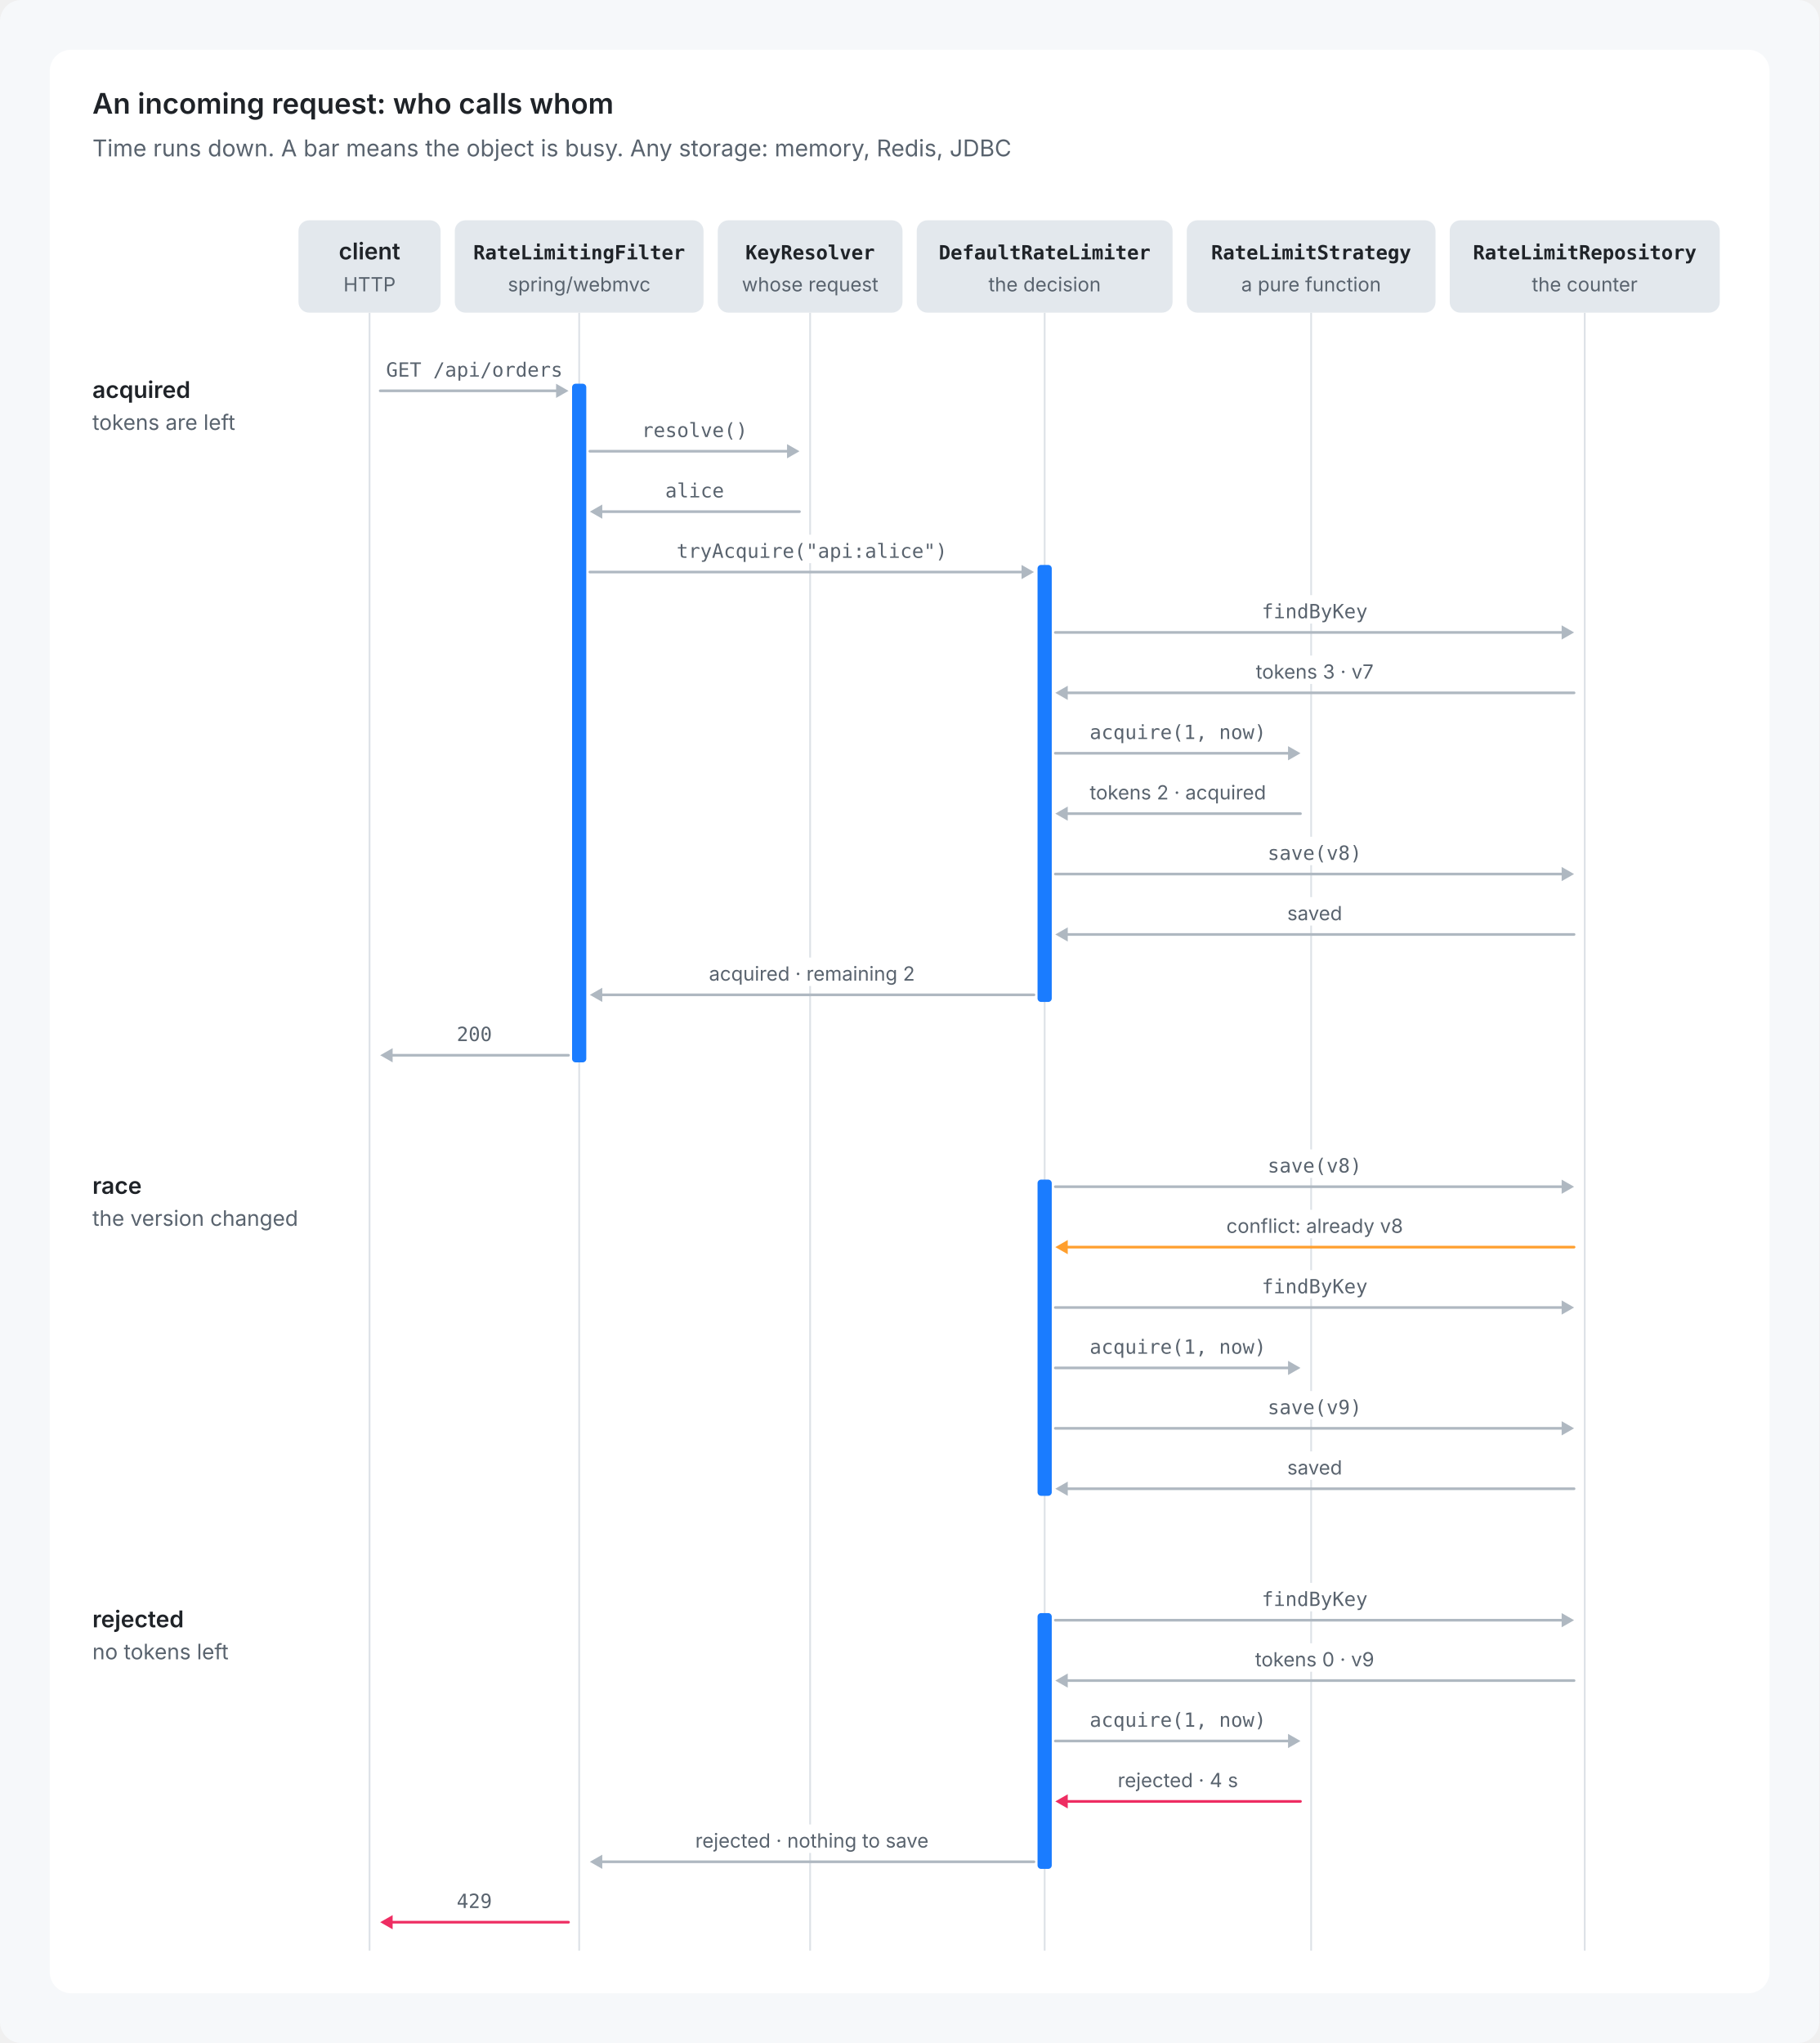
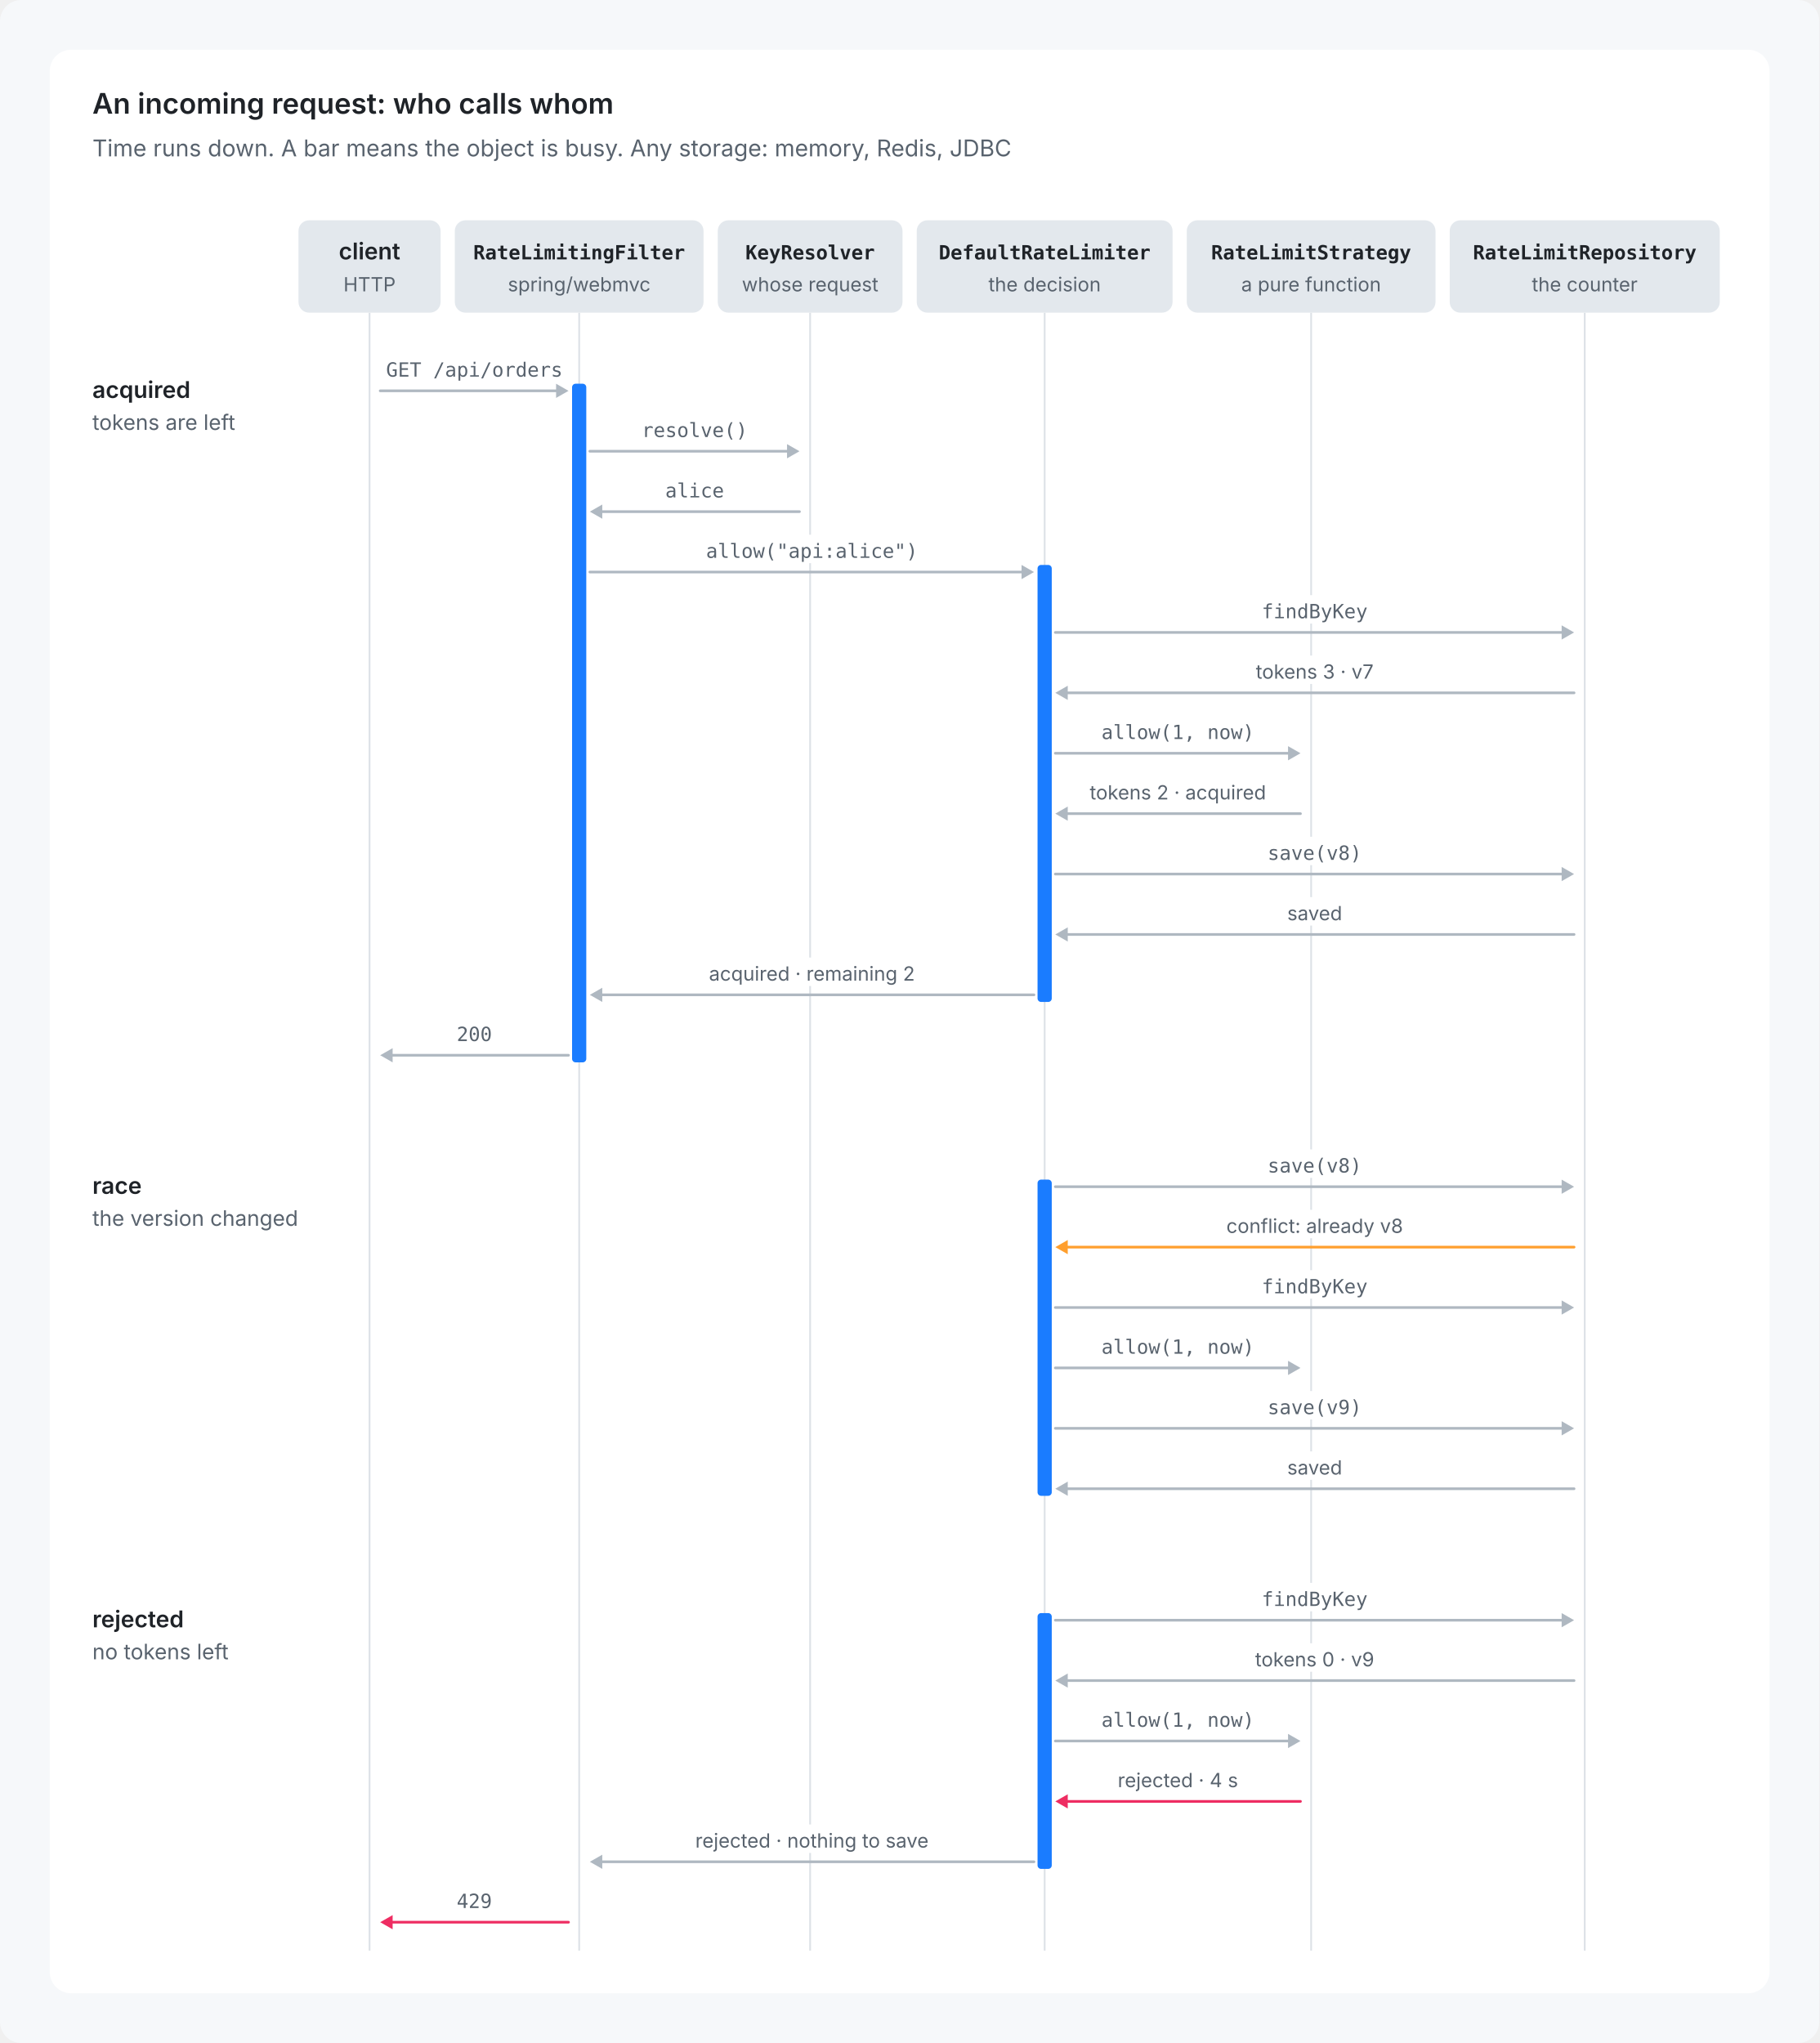
<svg xmlns="http://www.w3.org/2000/svg" viewBox="0 0 1024 1150" width="1024" height="1150" role="img">
  <rect width="1024" height="1150" rx="12" fill="#F6F8FA" />
  <g transform="translate(12,12)">
    <rect x="16" y="16" width="968" height="1094" rx="12" fill="#FFFFFF" />
    <rect x="879.5" y="164" width="1" height="922" fill="#DDE2E7" />
    <rect x="725.5" y="164" width="1" height="922" fill="#DDE2E7" />
    <rect x="575.5" y="164" width="1" height="922" fill="#DDE2E7" />
    <rect x="443.5" y="164" width="1" height="922" fill="#DDE2E7" />
    <rect x="313.5" y="164" width="1" height="922" fill="#DDE2E7" />
    <rect x="195.5" y="164" width="1" height="922" fill="#DDE2E7" />
    <text x="40.0" y="52.0" font-family="-apple-system, BlinkMacSystemFont, 'Segoe UI', Inter, Helvetica, Arial, sans-serif" font-size="16" font-weight="600" fill="#1F2328" text-anchor="start">An incoming request: who calls whom</text>
    <text x="40.0" y="76.0" font-family="-apple-system, BlinkMacSystemFont, 'Segoe UI', Inter, Helvetica, Arial, sans-serif" font-size="13" font-weight="400" fill="#59636E" text-anchor="start">Time runs down. A bar means the object is busy. Any storage: memory, Redis, JDBC</text>
    <rect x="156.0" y="112.0" width="80.0" height="52.0" rx="6" fill="#E3E8ED" />
    <text x="196.0" y="134.0" font-family="-apple-system, BlinkMacSystemFont, 'Segoe UI', Inter, Helvetica, Arial, sans-serif" font-size="13" font-weight="600" fill="#1F2328" text-anchor="middle">client</text>
    <text x="196.0" y="152.0" font-family="-apple-system, BlinkMacSystemFont, 'Segoe UI', Inter, Helvetica, Arial, sans-serif" font-size="11" font-weight="400" fill="#59636E" text-anchor="middle">HTTP</text>
    <rect x="244.0" y="112.0" width="140.0" height="52.0" rx="6" fill="#E3E8ED" />
    <text x="314.0" y="134.0" font-family="ui-monospace, SFMono-Regular, 'SF Mono', Menlo, Consolas, monospace" font-size="11" font-weight="600" fill="#1F2328" text-anchor="middle">RateLimitingFilter</text>
    <text x="314.0" y="152.0" font-family="-apple-system, BlinkMacSystemFont, 'Segoe UI', Inter, Helvetica, Arial, sans-serif" font-size="11" font-weight="400" fill="#59636E" text-anchor="middle">spring/webmvc</text>
    <rect x="392.0" y="112.0" width="104.0" height="52.0" rx="6" fill="#E3E8ED" />
    <text x="444.0" y="134.0" font-family="ui-monospace, SFMono-Regular, 'SF Mono', Menlo, Consolas, monospace" font-size="11" font-weight="600" fill="#1F2328" text-anchor="middle">KeyResolver</text>
    <text x="444.0" y="152.0" font-family="-apple-system, BlinkMacSystemFont, 'Segoe UI', Inter, Helvetica, Arial, sans-serif" font-size="11" font-weight="400" fill="#59636E" text-anchor="middle">whose request</text>
    <rect x="504.0" y="112.0" width="144.0" height="52.0" rx="6" fill="#E3E8ED" />
    <text x="576.0" y="134.0" font-family="ui-monospace, SFMono-Regular, 'SF Mono', Menlo, Consolas, monospace" font-size="11" font-weight="600" fill="#1F2328" text-anchor="middle">DefaultRateLimiter</text>
    <text x="576.0" y="152.0" font-family="-apple-system, BlinkMacSystemFont, 'Segoe UI', Inter, Helvetica, Arial, sans-serif" font-size="11" font-weight="400" fill="#59636E" text-anchor="middle">the decision</text>
    <rect x="656.0" y="112.0" width="140.0" height="52.0" rx="6" fill="#E3E8ED" />
    <text x="726.0" y="134.0" font-family="ui-monospace, SFMono-Regular, 'SF Mono', Menlo, Consolas, monospace" font-size="11" font-weight="600" fill="#1F2328" text-anchor="middle">RateLimitStrategy</text>
    <text x="726.0" y="152.0" font-family="-apple-system, BlinkMacSystemFont, 'Segoe UI', Inter, Helvetica, Arial, sans-serif" font-size="11" font-weight="400" fill="#59636E" text-anchor="middle">a pure function</text>
    <rect x="804.0" y="112.0" width="152.0" height="52.0" rx="6" fill="#E3E8ED" />
    <text x="880.0" y="134.0" font-family="ui-monospace, SFMono-Regular, 'SF Mono', Menlo, Consolas, monospace" font-size="11" font-weight="600" fill="#1F2328" text-anchor="middle">RateLimitRepository</text>
    <text x="880.0" y="152.0" font-family="-apple-system, BlinkMacSystemFont, 'Segoe UI', Inter, Helvetica, Arial, sans-serif" font-size="11" font-weight="400" fill="#59636E" text-anchor="middle">the counter</text>
    <text x="40.0" y="212.0" font-family="-apple-system, BlinkMacSystemFont, 'Segoe UI', Inter, Helvetica, Arial, sans-serif" font-size="13" font-weight="600" fill="#1F2328" text-anchor="start">acquired</text>
    <text x="40.0" y="230.0" font-family="-apple-system, BlinkMacSystemFont, 'Segoe UI', Inter, Helvetica, Arial, sans-serif" font-size="12" font-weight="400" fill="#59636E" text-anchor="start">tokens are left</text>
    <rect x="310.0" y="204.0" width="8.0" height="382.0" rx="2" fill="#1A7CFF" />
    <rect x="572.0" y="306.0" width="8.0" height="246.0" rx="2" fill="#1A7CFF" />
    <path d="M202.0,208 L302.0,208" stroke="#AFB8C1" stroke-width="1.5" fill="none" stroke-linecap="round" stroke-linejoin="round" />
    <path d="M308.0,208 L301.0,204 L301.0,212 Z" fill="#AFB8C1" />
    <rect x="201.5" y="187.0" width="107.0" height="16.0" rx="3" fill="#FFFFFF" />
    <text x="255.0" y="200.0" font-family="ui-monospace, SFMono-Regular, 'SF Mono', Menlo, Consolas, monospace" font-size="11" font-weight="400" fill="#59636E" text-anchor="middle">GET /api/orders</text>
    <path d="M320.0,242 L432.0,242" stroke="#AFB8C1" stroke-width="1.5" fill="none" stroke-linecap="round" stroke-linejoin="round" />
    <path d="M438.0,242 L431.0,238 L431.0,246 Z" fill="#AFB8C1" />
    <rect x="345.3" y="221.0" width="67.4" height="16.0" rx="3" fill="#FFFFFF" />
    <text x="379.0" y="234.0" font-family="ui-monospace, SFMono-Regular, 'SF Mono', Menlo, Consolas, monospace" font-size="11" font-weight="400" fill="#59636E" text-anchor="middle">resolve()</text>
    <path d="M438.0,276 L326.0,276" stroke="#AFB8C1" stroke-width="1.5" fill="none" stroke-linecap="round" stroke-linejoin="round" />
    <path d="M320.0,276 L327.0,272 L327.0,280 Z" fill="#AFB8C1" />
    <rect x="358.5" y="255.0" width="41.0" height="16.0" rx="3" fill="#FFFFFF" />
    <text x="379.0" y="268.0" font-family="ui-monospace, SFMono-Regular, 'SF Mono', Menlo, Consolas, monospace" font-size="11" font-weight="400" fill="#59636E" text-anchor="middle">alice</text>
    <path d="M320.0,310 L564.0,310" stroke="#AFB8C1" stroke-width="1.5" fill="none" stroke-linecap="round" stroke-linejoin="round" />
    <path d="M570.0,310 L563.0,306 L563.0,314 Z" fill="#AFB8C1" />
-     <rect x="365.1" y="289.0" width="159.8" height="16.0" rx="3" fill="#FFFFFF" />
-     <text x="445.0" y="302.0" font-family="ui-monospace, SFMono-Regular, 'SF Mono', Menlo, Consolas, monospace" font-size="11" font-weight="400" fill="#59636E" text-anchor="middle">tryAcquire("api:alice")</text>
+     <rect x="381.6" y="289.0" width="126.8" height="16.0" rx="3" fill="#FFFFFF" />
+     <text x="445.0" y="302.0" font-family="ui-monospace, SFMono-Regular, 'SF Mono', Menlo, Consolas, monospace" font-size="11" font-weight="400" fill="#59636E" text-anchor="middle">allow("api:alice")</text>
    <path d="M582.0,344 L868.0,344" stroke="#AFB8C1" stroke-width="1.5" fill="none" stroke-linecap="round" stroke-linejoin="round" />
    <path d="M874.0,344 L867.0,340 L867.0,348 Z" fill="#AFB8C1" />
    <rect x="694.3" y="323.0" width="67.4" height="16.0" rx="3" fill="#FFFFFF" />
    <text x="728.0" y="336.0" font-family="ui-monospace, SFMono-Regular, 'SF Mono', Menlo, Consolas, monospace" font-size="11" font-weight="400" fill="#59636E" text-anchor="middle">findByKey</text>
    <path d="M874.0,378 L588.0,378" stroke="#AFB8C1" stroke-width="1.5" fill="none" stroke-linecap="round" stroke-linejoin="round" />
    <path d="M582.0,378 L589.0,374 L589.0,382 Z" fill="#AFB8C1" />
    <rect x="684.0" y="357.0" width="88.1" height="16.0" rx="3" fill="#FFFFFF" />
    <text x="728.0" y="370.0" font-family="-apple-system, BlinkMacSystemFont, 'Segoe UI', Inter, Helvetica, Arial, sans-serif" font-size="11" font-weight="400" fill="#59636E" text-anchor="middle">tokens 3 · v7</text>
    <path d="M582.0,412 L714.0,412" stroke="#AFB8C1" stroke-width="1.5" fill="none" stroke-linecap="round" stroke-linejoin="round" />
    <path d="M720.0,412 L713.0,408 L713.0,416 Z" fill="#AFB8C1" />
-     <rect x="597.5" y="391.0" width="107.0" height="16.0" rx="3" fill="#FFFFFF" />
-     <text x="651.0" y="404.0" font-family="ui-monospace, SFMono-Regular, 'SF Mono', Menlo, Consolas, monospace" font-size="11" font-weight="400" fill="#59636E" text-anchor="middle">acquire(1, now)</text>
+     <rect x="604.1" y="391.0" width="93.8" height="16.0" rx="3" fill="#FFFFFF" />
+     <text x="651.0" y="404.0" font-family="ui-monospace, SFMono-Regular, 'SF Mono', Menlo, Consolas, monospace" font-size="11" font-weight="400" fill="#59636E" text-anchor="middle">allow(1, now)</text>
    <path d="M720.0,446 L588.0,446" stroke="#AFB8C1" stroke-width="1.5" fill="none" stroke-linecap="round" stroke-linejoin="round" />
    <path d="M582.0,446 L589.0,442 L589.0,450 Z" fill="#AFB8C1" />
    <rect x="588.5" y="425.0" width="125.0" height="16.0" rx="3" fill="#FFFFFF" />
    <text x="651.0" y="438.0" font-family="-apple-system, BlinkMacSystemFont, 'Segoe UI', Inter, Helvetica, Arial, sans-serif" font-size="11" font-weight="400" fill="#59636E" text-anchor="middle">tokens 2 · acquired</text>
    <path d="M582.0,480 L868.0,480" stroke="#AFB8C1" stroke-width="1.5" fill="none" stroke-linecap="round" stroke-linejoin="round" />
    <path d="M874.0,480 L867.0,476 L867.0,484 Z" fill="#AFB8C1" />
    <rect x="697.6" y="459.0" width="60.8" height="16.0" rx="3" fill="#FFFFFF" />
    <text x="728.0" y="472.0" font-family="ui-monospace, SFMono-Regular, 'SF Mono', Menlo, Consolas, monospace" font-size="11" font-weight="400" fill="#59636E" text-anchor="middle">save(v8)</text>
    <path d="M874.0,514 L588.0,514" stroke="#AFB8C1" stroke-width="1.5" fill="none" stroke-linecap="round" stroke-linejoin="round" />
    <path d="M582.0,514 L589.0,510 L589.0,518 Z" fill="#AFB8C1" />
    <rect x="708.6" y="493.0" width="38.8" height="16.0" rx="3" fill="#FFFFFF" />
    <text x="728.0" y="506.0" font-family="-apple-system, BlinkMacSystemFont, 'Segoe UI', Inter, Helvetica, Arial, sans-serif" font-size="11" font-weight="400" fill="#59636E" text-anchor="middle">saved</text>
    <path d="M570.0,548 L326.0,548" stroke="#AFB8C1" stroke-width="1.5" fill="none" stroke-linecap="round" stroke-linejoin="round" />
    <path d="M320.0,548 L327.0,544 L327.0,552 Z" fill="#AFB8C1" />
    <rect x="373.2" y="527.0" width="143.5" height="16.0" rx="3" fill="#FFFFFF" />
    <text x="445.0" y="540.0" font-family="-apple-system, BlinkMacSystemFont, 'Segoe UI', Inter, Helvetica, Arial, sans-serif" font-size="11" font-weight="400" fill="#59636E" text-anchor="middle">acquired · remaining 2</text>
    <path d="M308.0,582 L208.0,582" stroke="#AFB8C1" stroke-width="1.5" fill="none" stroke-linecap="round" stroke-linejoin="round" />
    <path d="M202.0,582 L209.0,578 L209.0,586 Z" fill="#AFB8C1" />
    <rect x="241.1" y="561.0" width="27.8" height="16.0" rx="3" fill="#FFFFFF" />
    <text x="255.0" y="574.0" font-family="ui-monospace, SFMono-Regular, 'SF Mono', Menlo, Consolas, monospace" font-size="11" font-weight="400" fill="#59636E" text-anchor="middle">200</text>
    <text x="40.0" y="660.0" font-family="-apple-system, BlinkMacSystemFont, 'Segoe UI', Inter, Helvetica, Arial, sans-serif" font-size="13" font-weight="600" fill="#1F2328" text-anchor="start">race</text>
    <text x="40.0" y="678.0" font-family="-apple-system, BlinkMacSystemFont, 'Segoe UI', Inter, Helvetica, Arial, sans-serif" font-size="12" font-weight="400" fill="#59636E" text-anchor="start">the version changed</text>
    <rect x="572.0" y="652.0" width="8.0" height="178.0" rx="2" fill="#1A7CFF" />
    <path d="M582.0,656 L868.0,656" stroke="#AFB8C1" stroke-width="1.5" fill="none" stroke-linecap="round" stroke-linejoin="round" />
    <path d="M874.0,656 L867.0,652 L867.0,660 Z" fill="#AFB8C1" />
    <rect x="697.6" y="635.0" width="60.8" height="16.0" rx="3" fill="#FFFFFF" />
    <text x="728.0" y="648.0" font-family="ui-monospace, SFMono-Regular, 'SF Mono', Menlo, Consolas, monospace" font-size="11" font-weight="400" fill="#59636E" text-anchor="middle">save(v8)</text>
    <path d="M874.0,690 L588.0,690" stroke="#FF9F2E" stroke-width="1.5" fill="none" stroke-linecap="round" stroke-linejoin="round" />
    <path d="M582.0,690 L589.0,686 L589.0,694 Z" fill="#FF9F2E" />
    <rect x="662.4" y="669.0" width="131.2" height="16.0" rx="3" fill="#FFFFFF" />
    <text x="728.0" y="682.0" font-family="-apple-system, BlinkMacSystemFont, 'Segoe UI', Inter, Helvetica, Arial, sans-serif" font-size="11" font-weight="400" fill="#59636E" text-anchor="middle">conflict: already v8</text>
    <path d="M582.0,724 L868.0,724" stroke="#AFB8C1" stroke-width="1.5" fill="none" stroke-linecap="round" stroke-linejoin="round" />
    <path d="M874.0,724 L867.0,720 L867.0,728 Z" fill="#AFB8C1" />
    <rect x="694.3" y="703.0" width="67.4" height="16.0" rx="3" fill="#FFFFFF" />
    <text x="728.0" y="716.0" font-family="ui-monospace, SFMono-Regular, 'SF Mono', Menlo, Consolas, monospace" font-size="11" font-weight="400" fill="#59636E" text-anchor="middle">findByKey</text>
    <path d="M582.0,758 L714.0,758" stroke="#AFB8C1" stroke-width="1.5" fill="none" stroke-linecap="round" stroke-linejoin="round" />
    <path d="M720.0,758 L713.0,754 L713.0,762 Z" fill="#AFB8C1" />
-     <rect x="597.5" y="737.0" width="107.0" height="16.0" rx="3" fill="#FFFFFF" />
-     <text x="651.0" y="750.0" font-family="ui-monospace, SFMono-Regular, 'SF Mono', Menlo, Consolas, monospace" font-size="11" font-weight="400" fill="#59636E" text-anchor="middle">acquire(1, now)</text>
+     <rect x="604.1" y="737.0" width="93.8" height="16.0" rx="3" fill="#FFFFFF" />
+     <text x="651.0" y="750.0" font-family="ui-monospace, SFMono-Regular, 'SF Mono', Menlo, Consolas, monospace" font-size="11" font-weight="400" fill="#59636E" text-anchor="middle">allow(1, now)</text>
    <path d="M582.0,792 L868.0,792" stroke="#AFB8C1" stroke-width="1.5" fill="none" stroke-linecap="round" stroke-linejoin="round" />
    <path d="M874.0,792 L867.0,788 L867.0,796 Z" fill="#AFB8C1" />
    <rect x="697.6" y="771.0" width="60.8" height="16.0" rx="3" fill="#FFFFFF" />
    <text x="728.0" y="784.0" font-family="ui-monospace, SFMono-Regular, 'SF Mono', Menlo, Consolas, monospace" font-size="11" font-weight="400" fill="#59636E" text-anchor="middle">save(v9)</text>
    <path d="M874.0,826 L588.0,826" stroke="#AFB8C1" stroke-width="1.5" fill="none" stroke-linecap="round" stroke-linejoin="round" />
    <path d="M582.0,826 L589.0,822 L589.0,830 Z" fill="#AFB8C1" />
    <rect x="708.6" y="805.0" width="38.8" height="16.0" rx="3" fill="#FFFFFF" />
    <text x="728.0" y="818.0" font-family="-apple-system, BlinkMacSystemFont, 'Segoe UI', Inter, Helvetica, Arial, sans-serif" font-size="11" font-weight="400" fill="#59636E" text-anchor="middle">saved</text>
    <text x="40.0" y="904.0" font-family="-apple-system, BlinkMacSystemFont, 'Segoe UI', Inter, Helvetica, Arial, sans-serif" font-size="13" font-weight="600" fill="#1F2328" text-anchor="start">rejected</text>
    <text x="40.0" y="922.0" font-family="-apple-system, BlinkMacSystemFont, 'Segoe UI', Inter, Helvetica, Arial, sans-serif" font-size="12" font-weight="400" fill="#59636E" text-anchor="start">no tokens left</text>
    <rect x="572.0" y="896.0" width="8.0" height="144.0" rx="2" fill="#1A7CFF" />
    <path d="M582.0,900 L868.0,900" stroke="#AFB8C1" stroke-width="1.5" fill="none" stroke-linecap="round" stroke-linejoin="round" />
    <path d="M874.0,900 L867.0,896 L867.0,904 Z" fill="#AFB8C1" />
    <rect x="694.3" y="879.0" width="67.4" height="16.0" rx="3" fill="#FFFFFF" />
    <text x="728.0" y="892.0" font-family="ui-monospace, SFMono-Regular, 'SF Mono', Menlo, Consolas, monospace" font-size="11" font-weight="400" fill="#59636E" text-anchor="middle">findByKey</text>
    <path d="M874.0,934 L588.0,934" stroke="#AFB8C1" stroke-width="1.5" fill="none" stroke-linecap="round" stroke-linejoin="round" />
    <path d="M582.0,934 L589.0,930 L589.0,938 Z" fill="#AFB8C1" />
    <rect x="684.0" y="913.0" width="88.1" height="16.0" rx="3" fill="#FFFFFF" />
    <text x="728.0" y="926.0" font-family="-apple-system, BlinkMacSystemFont, 'Segoe UI', Inter, Helvetica, Arial, sans-serif" font-size="11" font-weight="400" fill="#59636E" text-anchor="middle">tokens 0 · v9</text>
    <path d="M582.0,968 L714.0,968" stroke="#AFB8C1" stroke-width="1.5" fill="none" stroke-linecap="round" stroke-linejoin="round" />
    <path d="M720.0,968 L713.0,964 L713.0,972 Z" fill="#AFB8C1" />
-     <rect x="597.5" y="947.0" width="107.0" height="16.0" rx="3" fill="#FFFFFF" />
-     <text x="651.0" y="960.0" font-family="ui-monospace, SFMono-Regular, 'SF Mono', Menlo, Consolas, monospace" font-size="11" font-weight="400" fill="#59636E" text-anchor="middle">acquire(1, now)</text>
+     <rect x="604.1" y="947.0" width="93.8" height="16.0" rx="3" fill="#FFFFFF" />
+     <text x="651.0" y="960.0" font-family="ui-monospace, SFMono-Regular, 'SF Mono', Menlo, Consolas, monospace" font-size="11" font-weight="400" fill="#59636E" text-anchor="middle">allow(1, now)</text>
    <path d="M720.0,1002 L588.0,1002" stroke="#EE2D62" stroke-width="1.5" fill="none" stroke-linecap="round" stroke-linejoin="round" />
    <path d="M582.0,1002 L589.0,998 L589.0,1006 Z" fill="#EE2D62" />
    <rect x="603.9" y="981.0" width="94.2" height="16.0" rx="3" fill="#FFFFFF" />
    <text x="651.0" y="994.0" font-family="-apple-system, BlinkMacSystemFont, 'Segoe UI', Inter, Helvetica, Arial, sans-serif" font-size="11" font-weight="400" fill="#59636E" text-anchor="middle">rejected · 4 s</text>
    <path d="M570.0,1036 L326.0,1036" stroke="#AFB8C1" stroke-width="1.5" fill="none" stroke-linecap="round" stroke-linejoin="round" />
    <path d="M320.0,1036 L327.0,1032 L327.0,1040 Z" fill="#AFB8C1" />
    <rect x="360.9" y="1015.0" width="168.2" height="16.0" rx="3" fill="#FFFFFF" />
    <text x="445.0" y="1028.0" font-family="-apple-system, BlinkMacSystemFont, 'Segoe UI', Inter, Helvetica, Arial, sans-serif" font-size="11" font-weight="400" fill="#59636E" text-anchor="middle">rejected · nothing to save</text>
    <path d="M308.0,1070 L208.0,1070" stroke="#EE2D62" stroke-width="1.5" fill="none" stroke-linecap="round" stroke-linejoin="round" />
    <path d="M202.0,1070 L209.0,1066 L209.0,1074 Z" fill="#EE2D62" />
    <rect x="241.1" y="1049.0" width="27.8" height="16.0" rx="3" fill="#FFFFFF" />
    <text x="255.0" y="1062.0" font-family="ui-monospace, SFMono-Regular, 'SF Mono', Menlo, Consolas, monospace" font-size="11" font-weight="400" fill="#59636E" text-anchor="middle">429</text>
  </g>
</svg>
